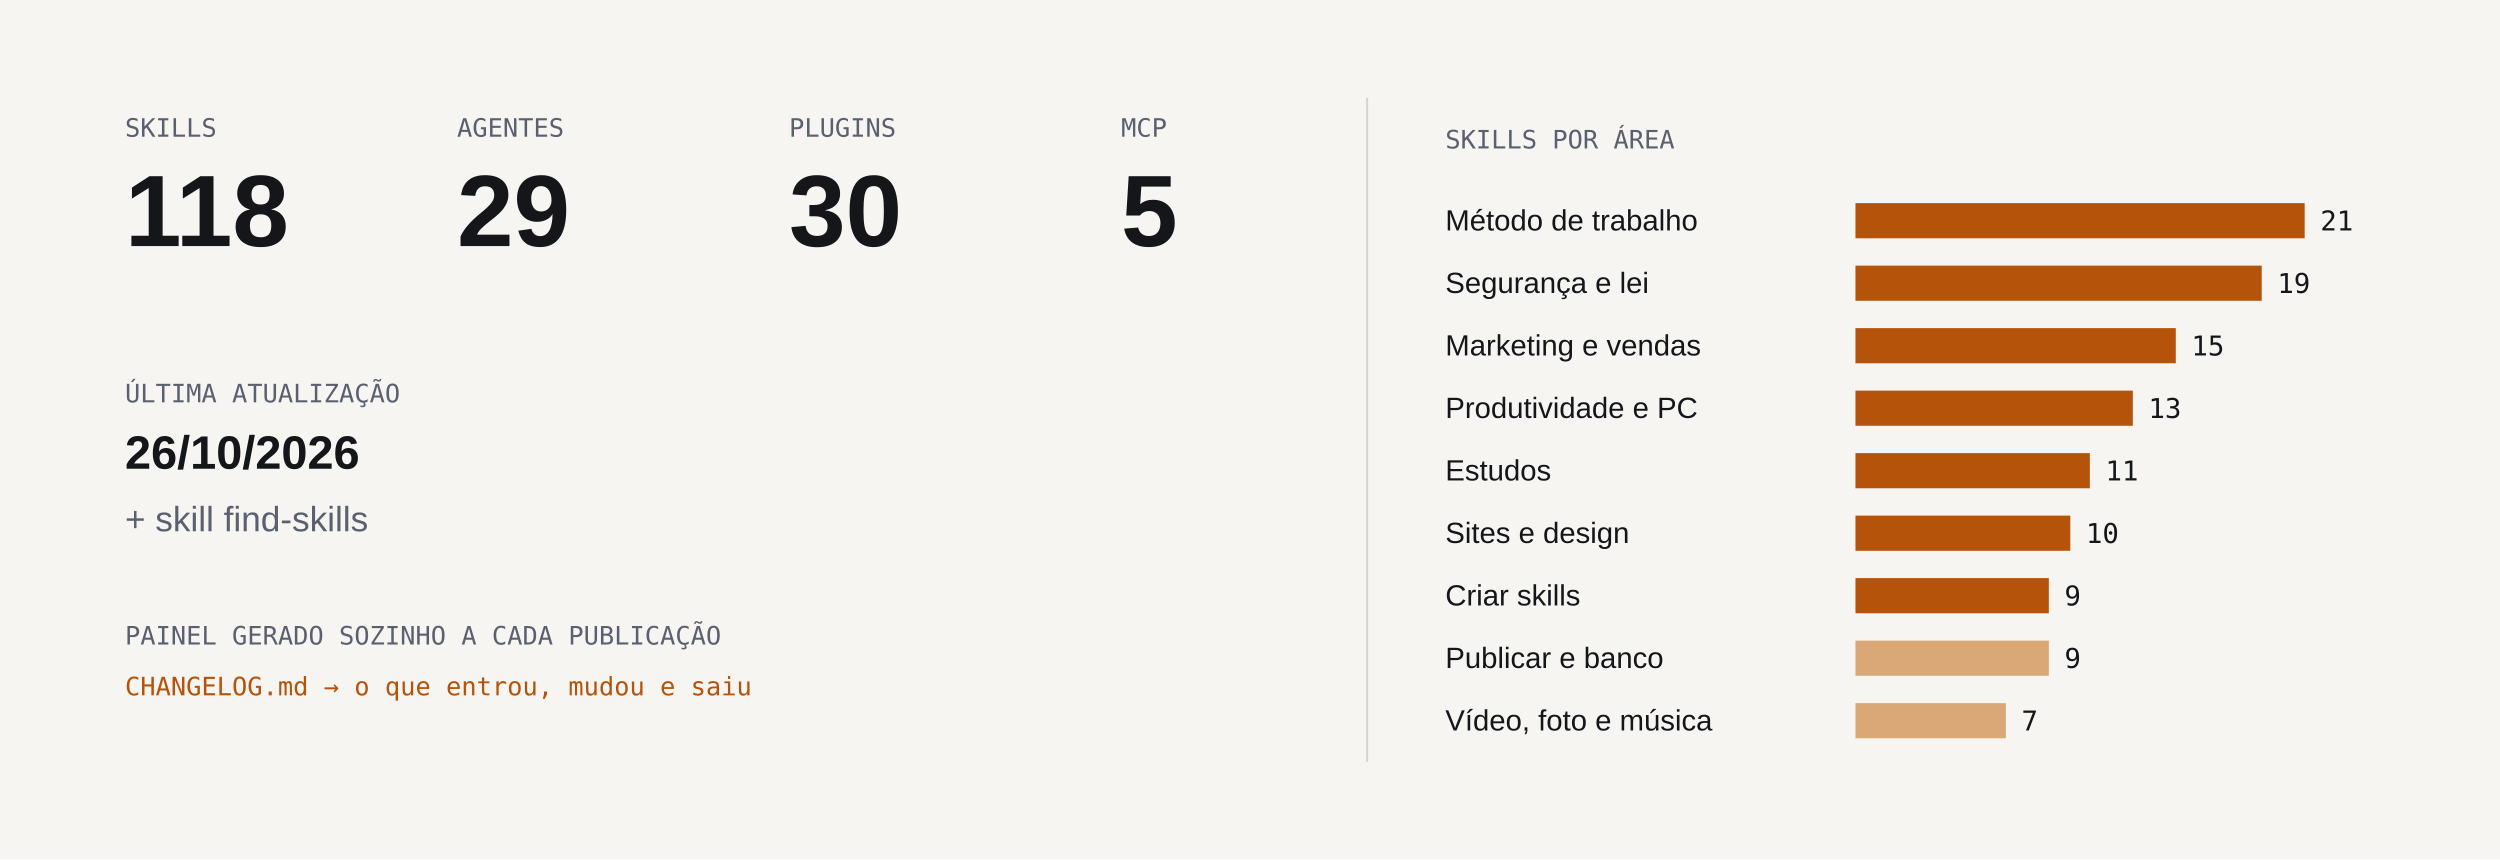
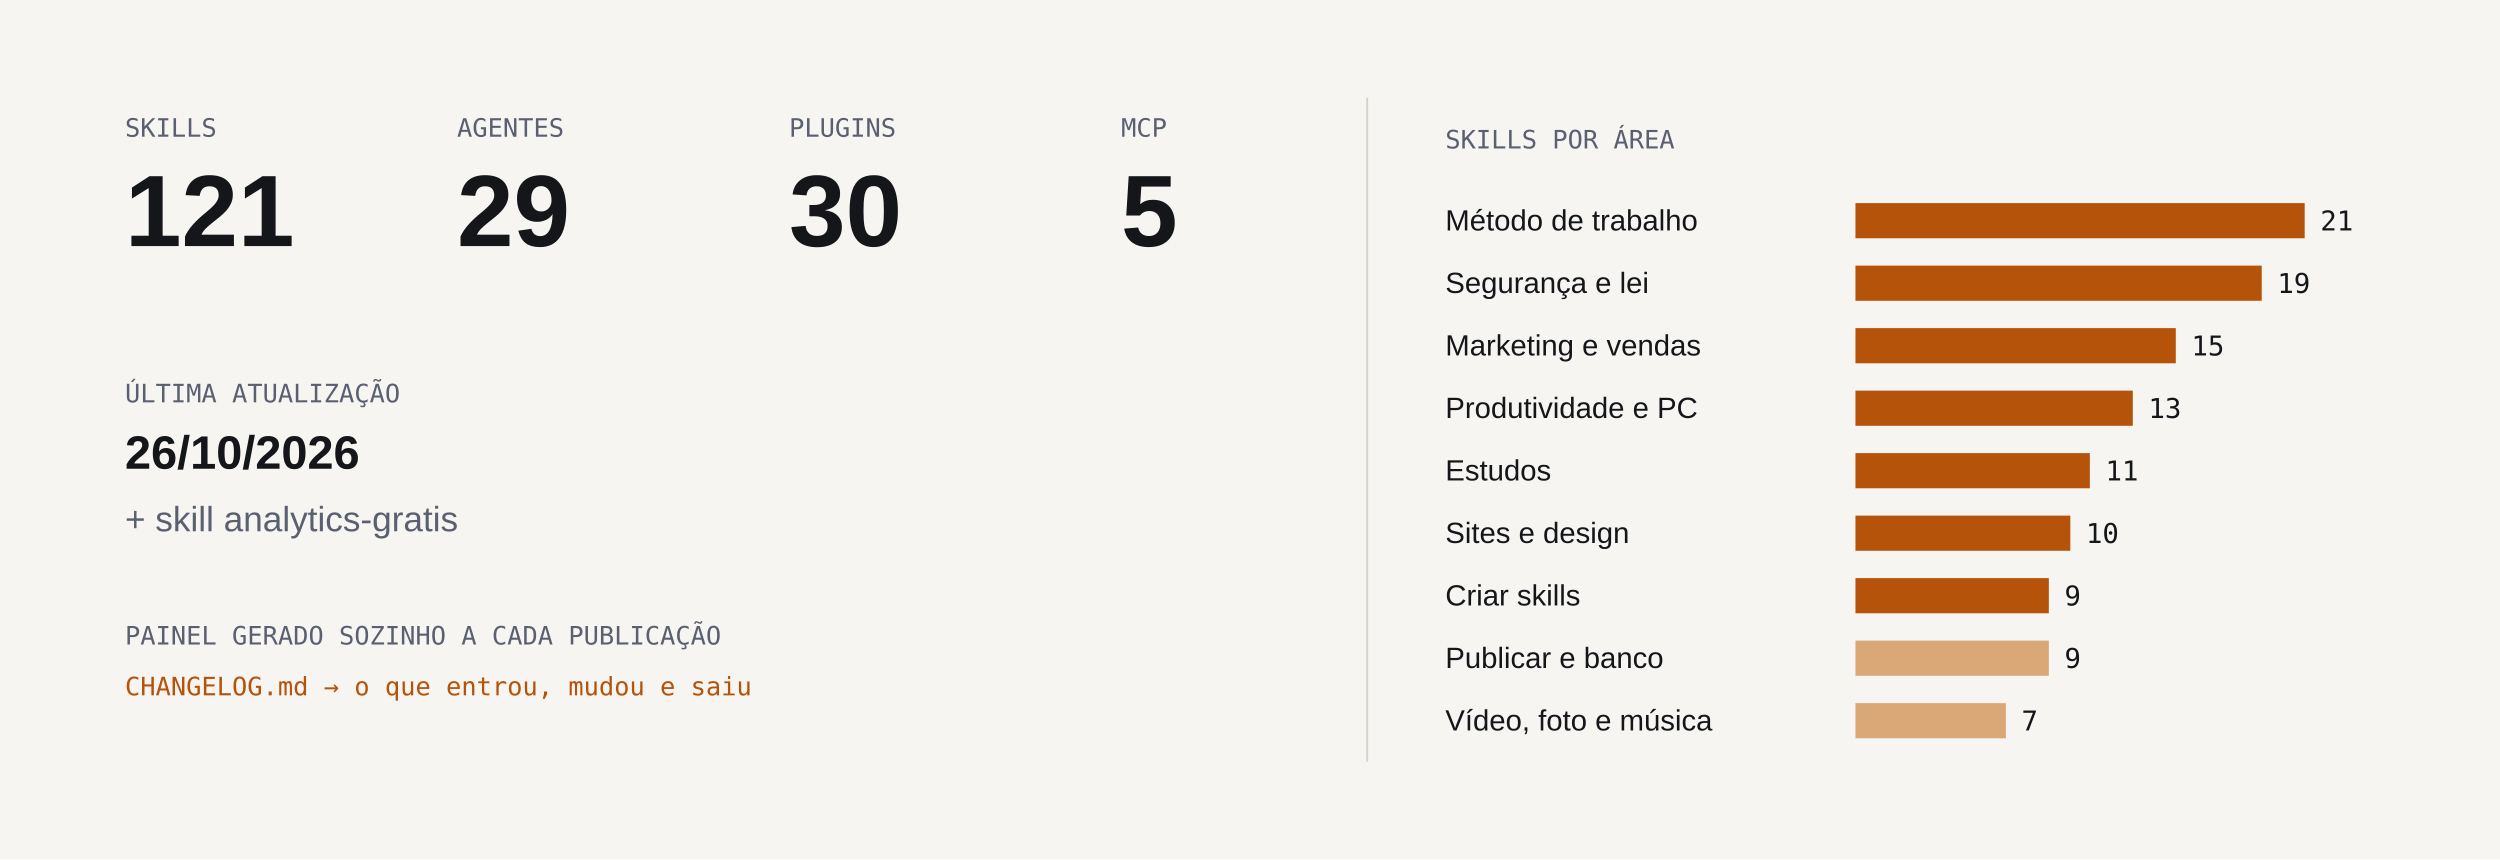
<svg xmlns="http://www.w3.org/2000/svg" viewBox="0 0 1280 440" width="1280" height="440" role="img" aria-label="Painel do kit: skills por área e última atualização 26/10/2026">
  <rect width="1280" height="440" fill="#f6f5f2" />
  <text x="64" y="70" font-family="'JetBrains Mono','Cascadia Code',Consolas,'DejaVu Sans Mono',monospace" font-size="13" fill="#5b6070">SKILLS</text>
-   <text x="64" y="126" font-family="'Inter Tight','Segoe UI','Helvetica Neue',Arial,sans-serif" font-size="52" font-weight="700" fill="#14161a">118</text>
+   <text x="64" y="126" font-family="'Inter Tight','Segoe UI','Helvetica Neue',Arial,sans-serif" font-size="52" font-weight="700" fill="#14161a">121</text>
  <text x="234" y="70" font-family="'JetBrains Mono','Cascadia Code',Consolas,'DejaVu Sans Mono',monospace" font-size="13" fill="#5b6070">AGENTES</text>
  <text x="234" y="126" font-family="'Inter Tight','Segoe UI','Helvetica Neue',Arial,sans-serif" font-size="52" font-weight="700" fill="#14161a">29</text>
  <text x="404" y="70" font-family="'JetBrains Mono','Cascadia Code',Consolas,'DejaVu Sans Mono',monospace" font-size="13" fill="#5b6070">PLUGINS</text>
  <text x="404" y="126" font-family="'Inter Tight','Segoe UI','Helvetica Neue',Arial,sans-serif" font-size="52" font-weight="700" fill="#14161a">30</text>
  <text x="574" y="70" font-family="'JetBrains Mono','Cascadia Code',Consolas,'DejaVu Sans Mono',monospace" font-size="13" fill="#5b6070">MCP</text>
  <text x="574" y="126" font-family="'Inter Tight','Segoe UI','Helvetica Neue',Arial,sans-serif" font-size="52" font-weight="700" fill="#14161a">5</text>
  <text x="64" y="206" font-family="'JetBrains Mono','Cascadia Code',Consolas,'DejaVu Sans Mono',monospace" font-size="13" fill="#5b6070">ÚLTIMA ATUALIZAÇÃO</text>
  <text x="64" y="240" font-family="'Inter Tight','Segoe UI','Helvetica Neue',Arial,sans-serif" font-size="24" font-weight="700" fill="#14161a">26/10/2026</text>
-   <text x="64" y="272" font-family="'Inter Tight','Segoe UI','Helvetica Neue',Arial,sans-serif" font-size="18" fill="#5b6070">+ skill find-skills</text>
+   <text x="64" y="272" font-family="'Inter Tight','Segoe UI','Helvetica Neue',Arial,sans-serif" font-size="18" fill="#5b6070">+ skill analytics-gratis</text>
  <text x="64" y="330" font-family="'JetBrains Mono','Cascadia Code',Consolas,'DejaVu Sans Mono',monospace" font-size="13" fill="#5b6070">PAINEL GERADO SOZINHO A CADA PUBLICAÇÃO</text>
  <text x="64" y="356" font-family="'JetBrains Mono','Cascadia Code',Consolas,'DejaVu Sans Mono',monospace" font-size="13" fill="#b45309">CHANGELOG.md → o que entrou, mudou e saiu</text>
  <line x1="700" y1="50" x2="700" y2="390" stroke="#d6d3cc" />
  <text x="740" y="76" font-family="'JetBrains Mono','Cascadia Code',Consolas,'DejaVu Sans Mono',monospace" font-size="13" fill="#5b6070">SKILLS POR ÁREA</text>
  <text x="740" y="118" font-family="'Inter Tight','Segoe UI','Helvetica Neue',Arial,sans-serif" font-size="15" fill="#14161a">Método de trabalho</text>
  <rect x="950" y="104" width="230" height="18" fill="#b45309" />
  <text x="1188" y="118" font-family="'JetBrains Mono','Cascadia Code',Consolas,'DejaVu Sans Mono',monospace" font-size="14" fill="#14161a">21</text>
  <text x="740" y="150" font-family="'Inter Tight','Segoe UI','Helvetica Neue',Arial,sans-serif" font-size="15" fill="#14161a">Segurança e lei</text>
  <rect x="950" y="136" width="208" height="18" fill="#b45309" />
  <text x="1166" y="150" font-family="'JetBrains Mono','Cascadia Code',Consolas,'DejaVu Sans Mono',monospace" font-size="14" fill="#14161a">19</text>
  <text x="740" y="182" font-family="'Inter Tight','Segoe UI','Helvetica Neue',Arial,sans-serif" font-size="15" fill="#14161a">Marketing e vendas</text>
  <rect x="950" y="168" width="164" height="18" fill="#b45309" />
  <text x="1122" y="182" font-family="'JetBrains Mono','Cascadia Code',Consolas,'DejaVu Sans Mono',monospace" font-size="14" fill="#14161a">15</text>
  <text x="740" y="214" font-family="'Inter Tight','Segoe UI','Helvetica Neue',Arial,sans-serif" font-size="15" fill="#14161a">Produtividade e PC</text>
  <rect x="950" y="200" width="142" height="18" fill="#b45309" />
  <text x="1100" y="214" font-family="'JetBrains Mono','Cascadia Code',Consolas,'DejaVu Sans Mono',monospace" font-size="14" fill="#14161a">13</text>
  <text x="740" y="246" font-family="'Inter Tight','Segoe UI','Helvetica Neue',Arial,sans-serif" font-size="15" fill="#14161a">Estudos</text>
  <rect x="950" y="232" width="120" height="18" fill="#b45309" />
  <text x="1078" y="246" font-family="'JetBrains Mono','Cascadia Code',Consolas,'DejaVu Sans Mono',monospace" font-size="14" fill="#14161a">11</text>
  <text x="740" y="278" font-family="'Inter Tight','Segoe UI','Helvetica Neue',Arial,sans-serif" font-size="15" fill="#14161a">Sites e design</text>
  <rect x="950" y="264" width="110" height="18" fill="#b45309" />
  <text x="1068" y="278" font-family="'JetBrains Mono','Cascadia Code',Consolas,'DejaVu Sans Mono',monospace" font-size="14" fill="#14161a">10</text>
  <text x="740" y="310" font-family="'Inter Tight','Segoe UI','Helvetica Neue',Arial,sans-serif" font-size="15" fill="#14161a">Criar skills</text>
  <rect x="950" y="296" width="99" height="18" fill="#b45309" />
  <text x="1057" y="310" font-family="'JetBrains Mono','Cascadia Code',Consolas,'DejaVu Sans Mono',monospace" font-size="14" fill="#14161a">9</text>
  <text x="740" y="342" font-family="'Inter Tight','Segoe UI','Helvetica Neue',Arial,sans-serif" font-size="15" fill="#14161a">Publicar e banco</text>
  <rect x="950" y="328" width="99" height="18" fill="#d9a876" />
  <text x="1057" y="342" font-family="'JetBrains Mono','Cascadia Code',Consolas,'DejaVu Sans Mono',monospace" font-size="14" fill="#14161a">9</text>
  <text x="740" y="374" font-family="'Inter Tight','Segoe UI','Helvetica Neue',Arial,sans-serif" font-size="15" fill="#14161a">Vídeo, foto e música</text>
  <rect x="950" y="360" width="77" height="18" fill="#d9a876" />
  <text x="1035" y="374" font-family="'JetBrains Mono','Cascadia Code',Consolas,'DejaVu Sans Mono',monospace" font-size="14" fill="#14161a">7</text>
</svg>
